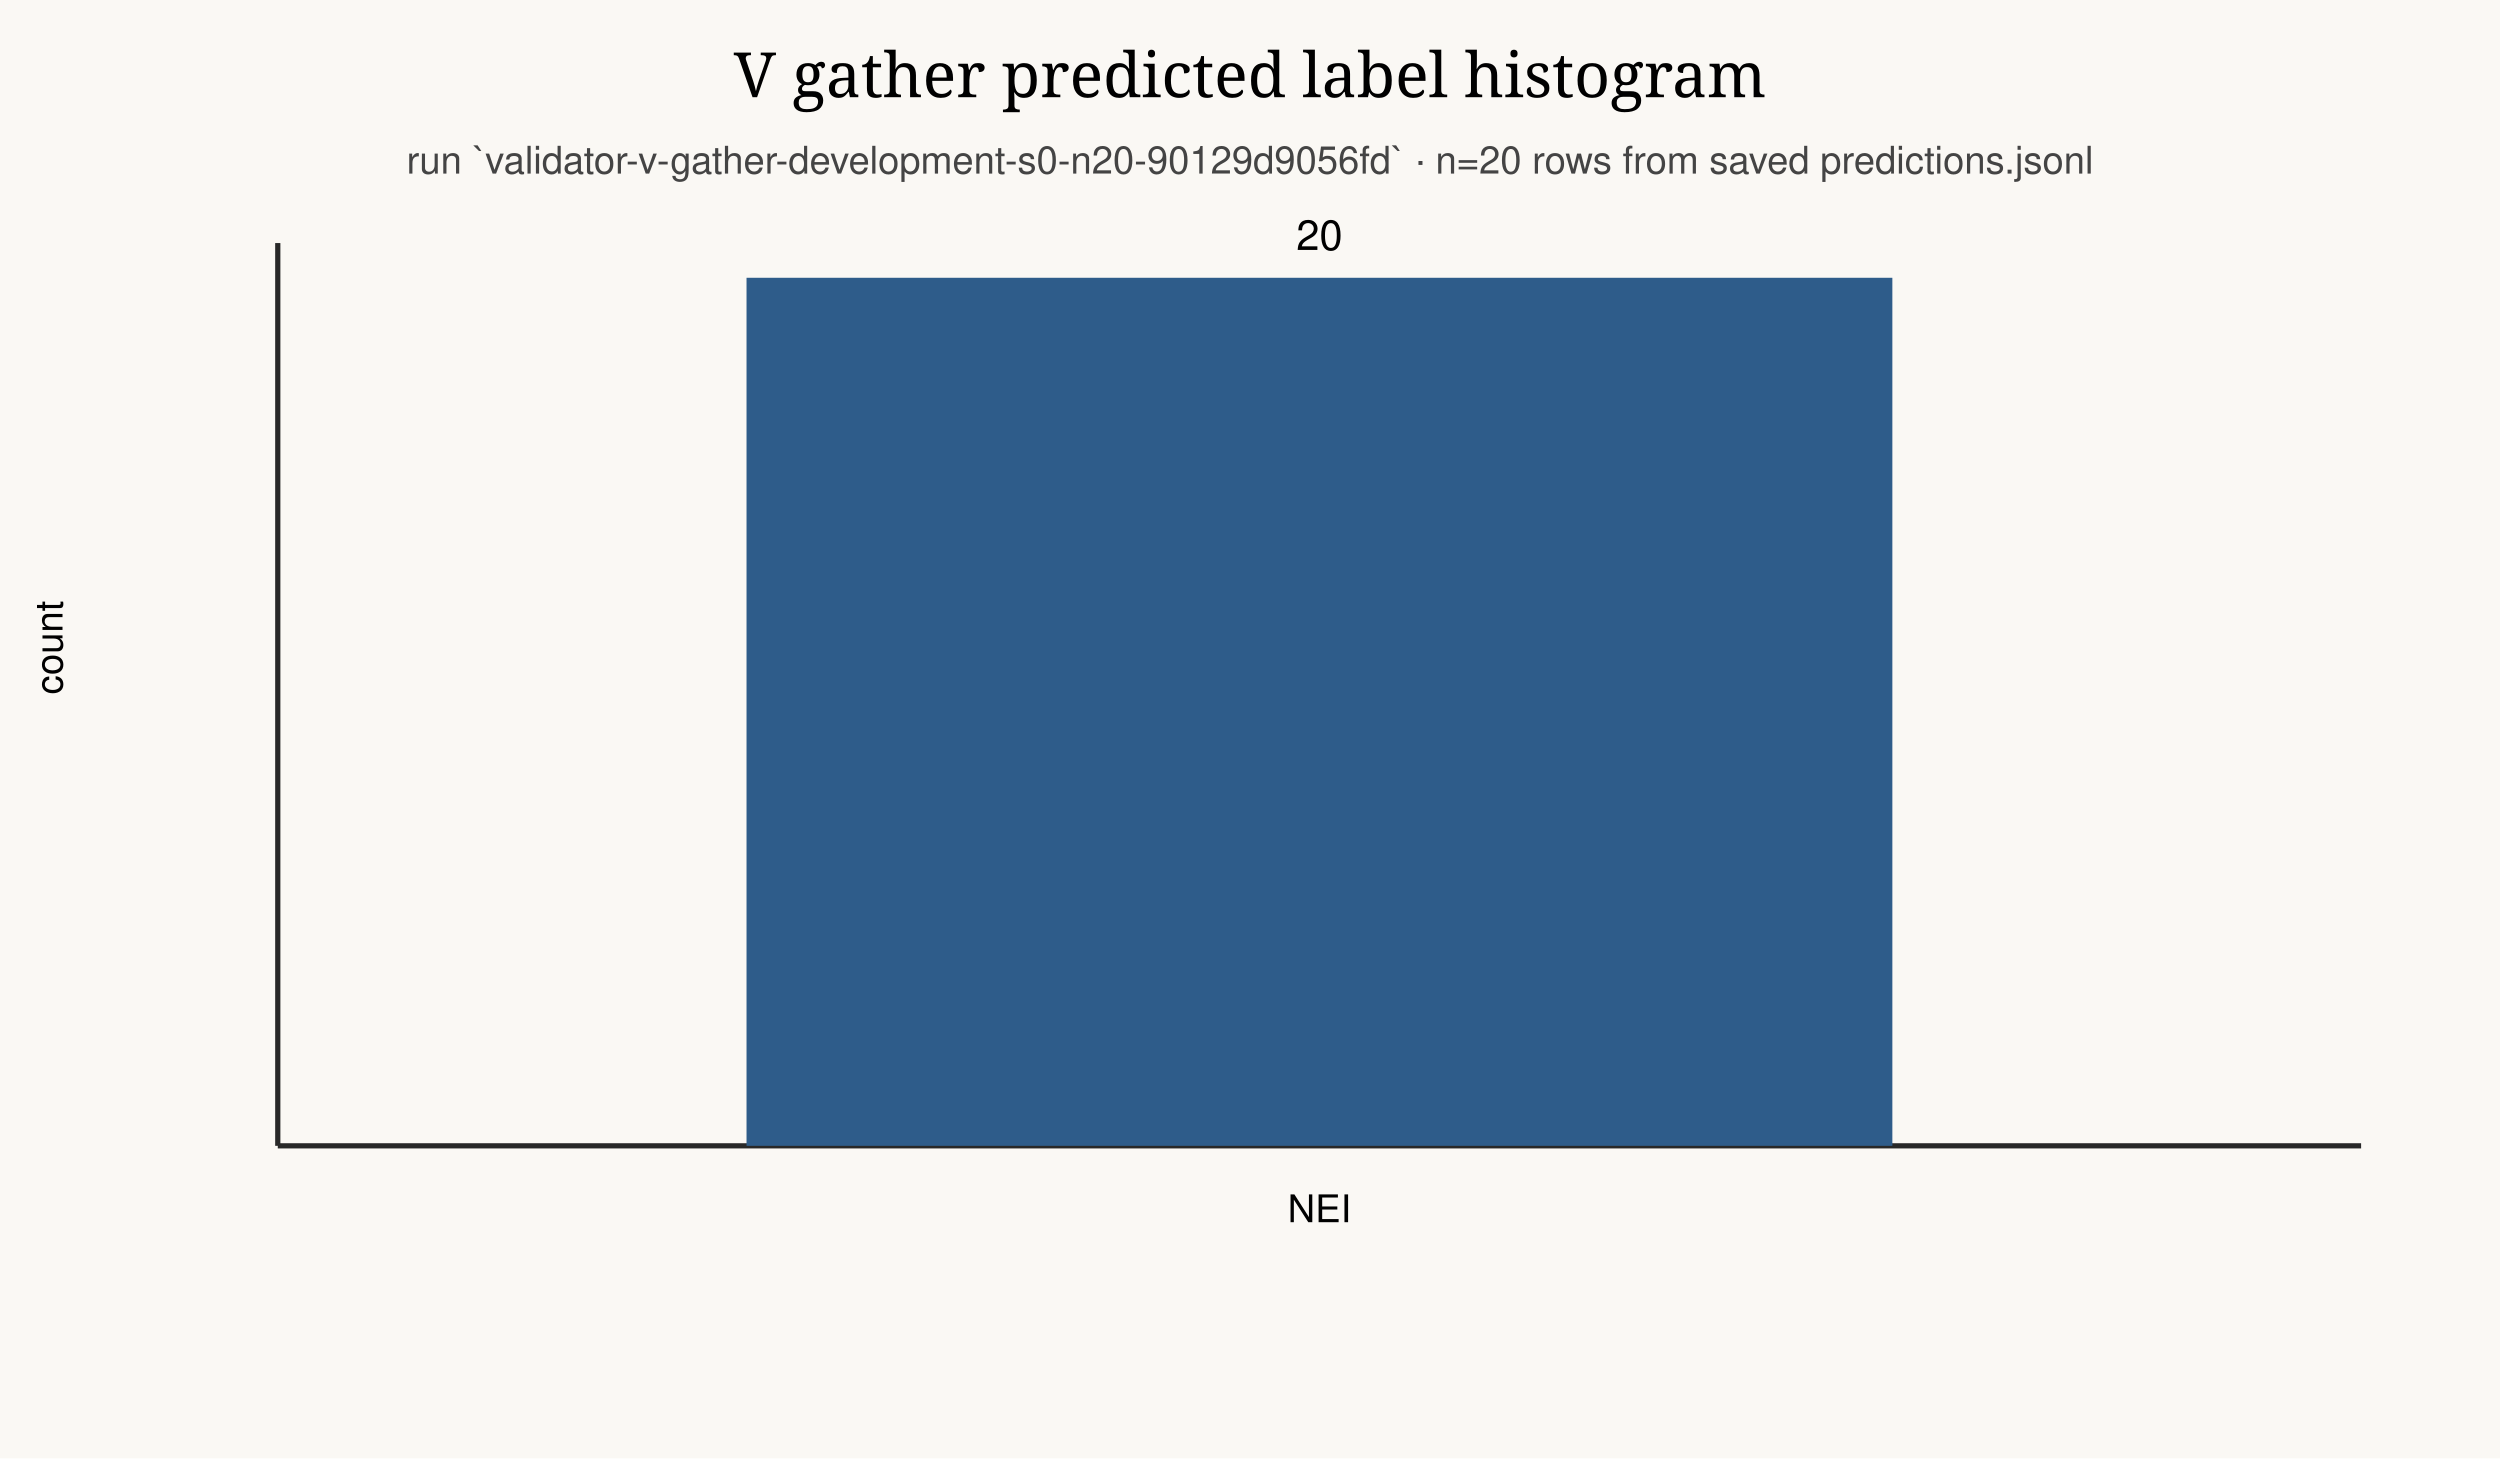
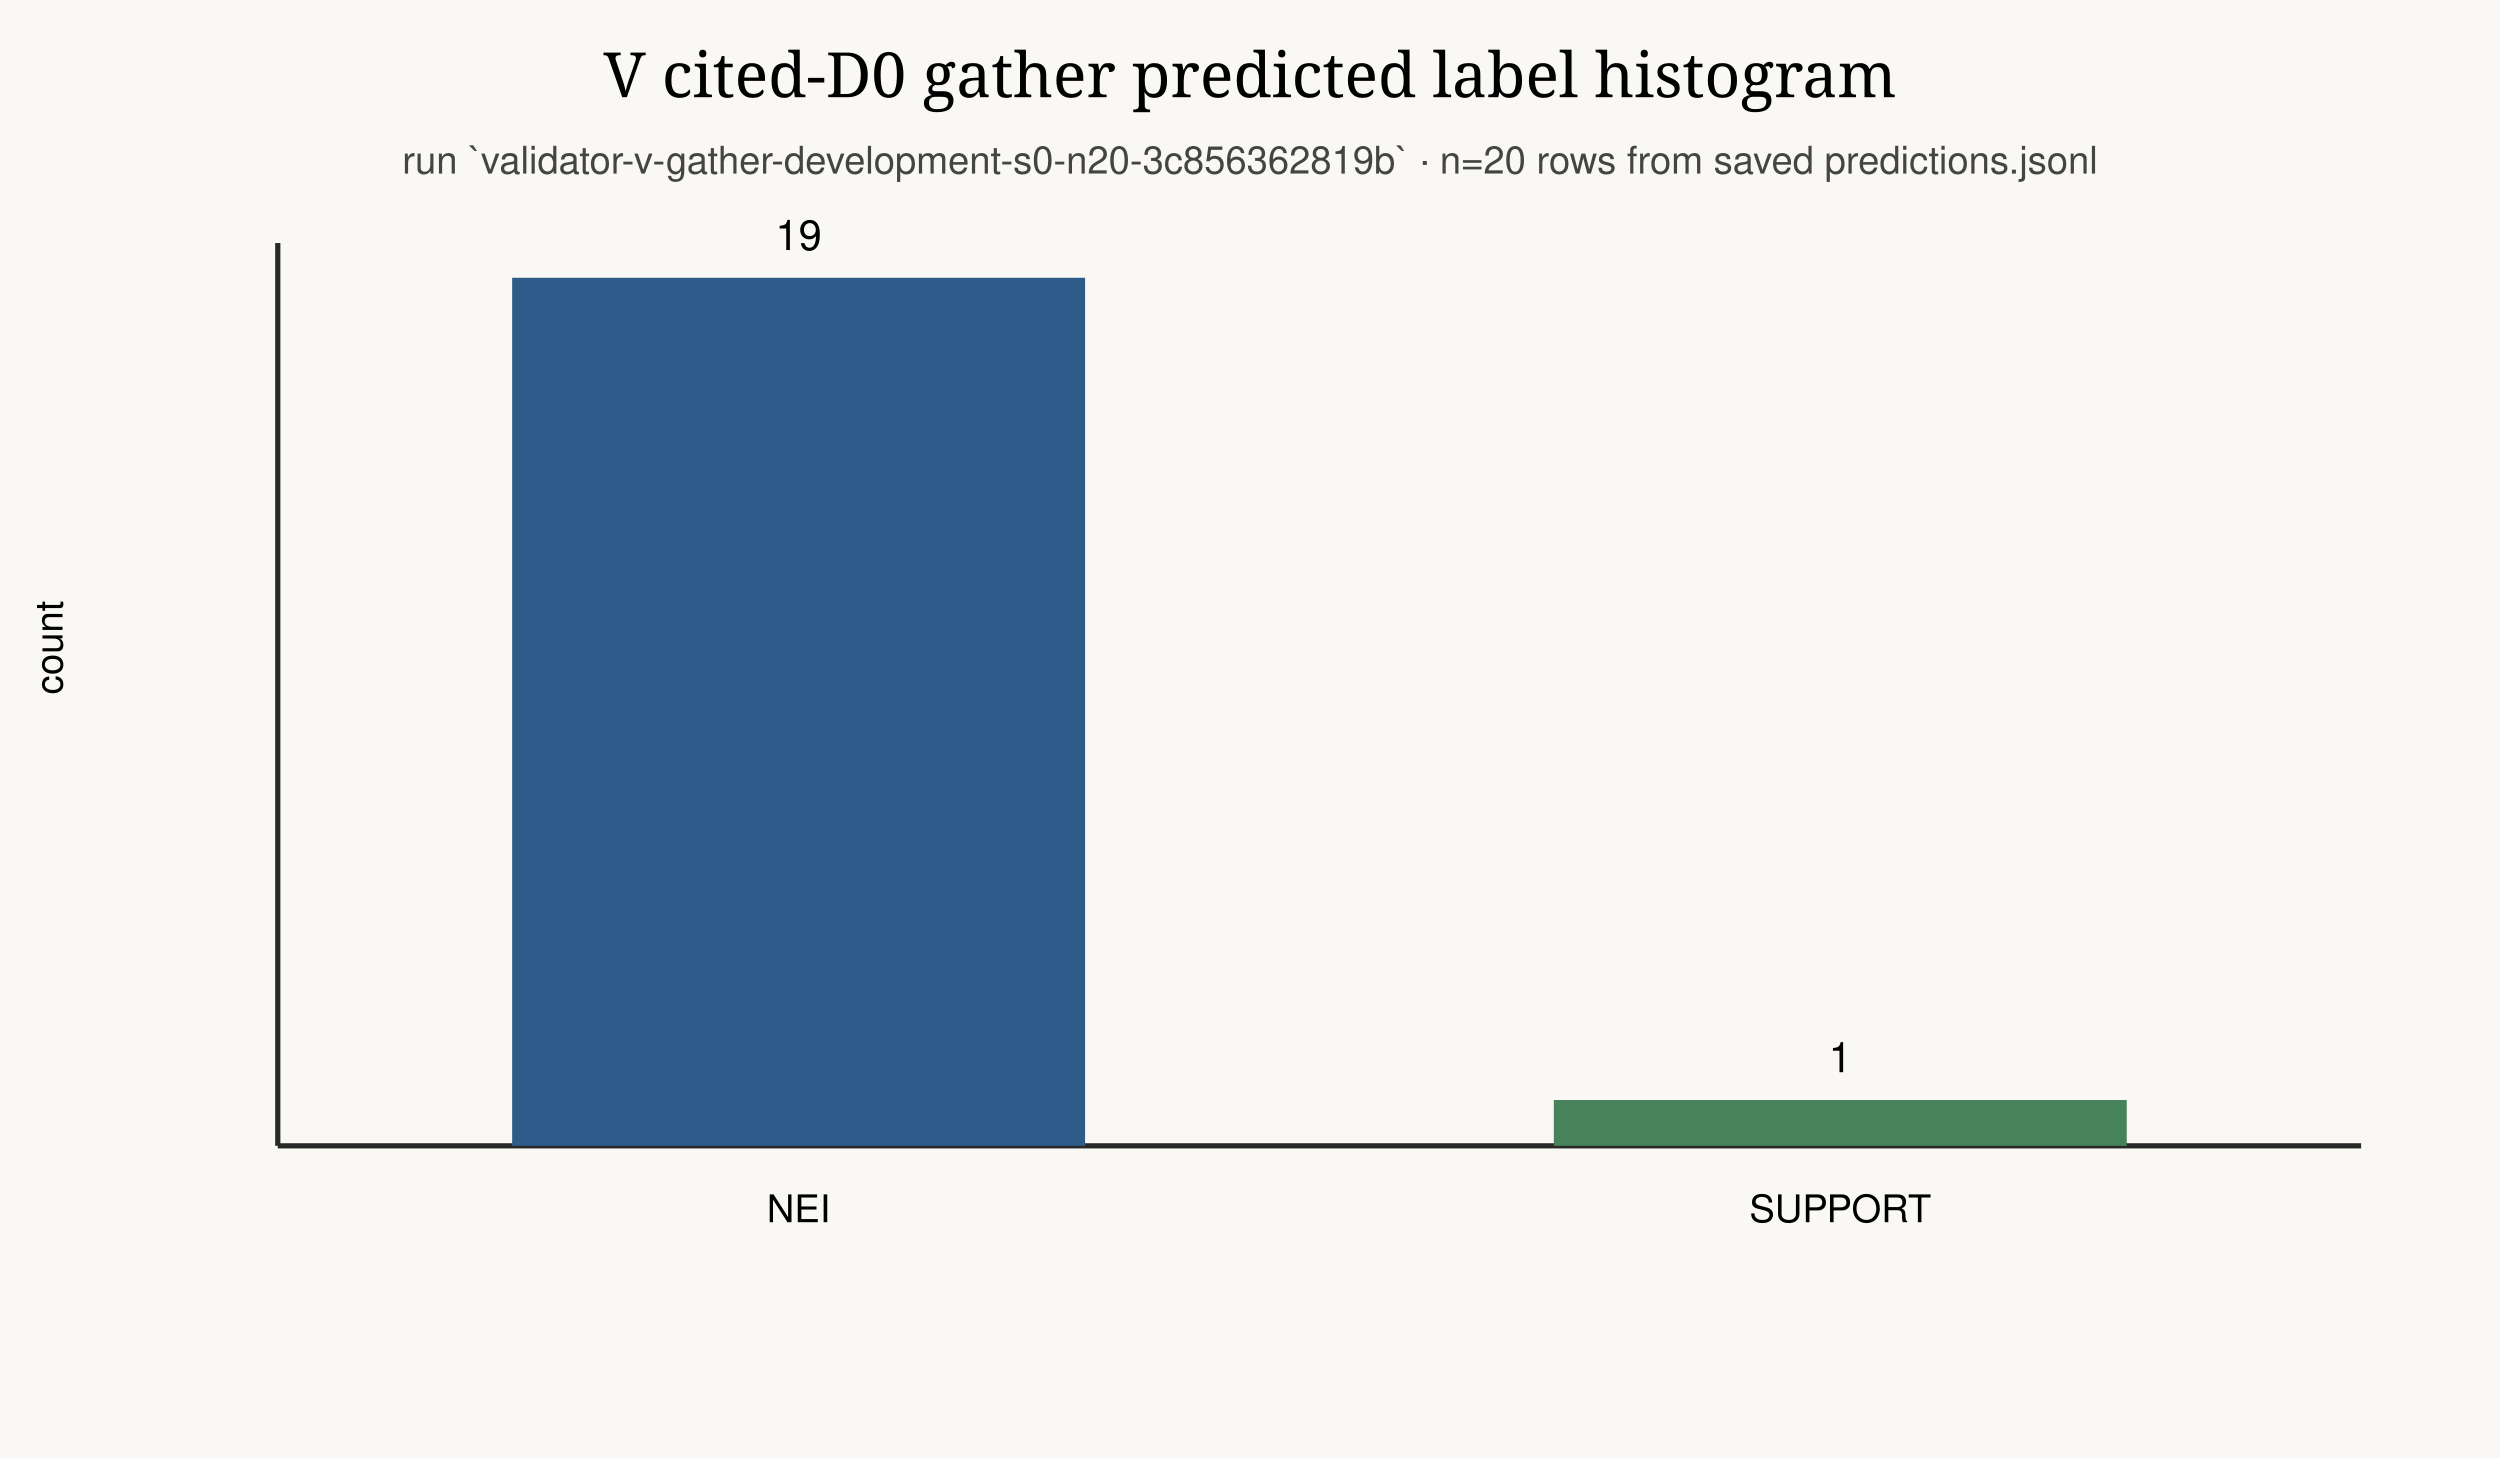
<svg xmlns="http://www.w3.org/2000/svg" width="720" height="420" viewBox="0 0 720 420">
  <rect width="100%" height="100%" fill="#faf8f4" />
-   <text x="360.0" y="28" text-anchor="middle" font-family="Georgia, serif" font-size="18">V gather predicted label histogram</text>
-   <text x="360.0" y="50" text-anchor="middle" font-family="Helvetica, Arial, sans-serif" font-size="11" fill="#444">run `validator-v-gather-development-s0-n20-90129d9056fd` · n=20 rows from saved predictions.jsonl</text>
+   <text x="360.0" y="28" text-anchor="middle" font-family="Georgia, serif" font-size="18">V cited-D0 gather predicted label histogram</text>
+   <text x="360.0" y="50" text-anchor="middle" font-family="Helvetica, Arial, sans-serif" font-size="11" fill="#444">run `validator-v-gather-development-s0-n20-3c856362819b` · n=20 rows from saved predictions.jsonl</text>
  <line x1="80" y1="70" x2="80" y2="330" stroke="#282828" stroke-width="1.5" />
  <line x1="80" y1="330" x2="680" y2="330" stroke="#282828" stroke-width="1.5" />
  <text x="18" y="200.0" transform="rotate(-90 18 200.0)" font-family="Helvetica, Arial, sans-serif" font-size="11">count</text>
-   <rect x="215.0" y="80.0" width="330.0" height="250.0" fill="#2e5c8a" />
-   <text x="380.0" y="72.0" text-anchor="middle" font-family="Helvetica, Arial, sans-serif" font-size="12">20</text>
-   <text x="380.0" y="352.0" text-anchor="middle" font-family="Helvetica, Arial, sans-serif" font-size="11">NEI</text>
+   <rect x="147.5" y="80.0" width="165.0" height="250.0" fill="#2e5c8a" />
+   <text x="230.0" y="72.0" text-anchor="middle" font-family="Helvetica, Arial, sans-serif" font-size="12">19</text>
+   <text x="230.0" y="352.0" text-anchor="middle" font-family="Helvetica, Arial, sans-serif" font-size="11">NEI</text>
+   <rect x="447.5" y="316.8" width="165.0" height="13.2" fill="#46825a" />
+   <text x="530.0" y="308.8" text-anchor="middle" font-family="Helvetica, Arial, sans-serif" font-size="12">1</text>
+   <text x="530.0" y="352.0" text-anchor="middle" font-family="Helvetica, Arial, sans-serif" font-size="11">SUPPORT</text>
</svg>
